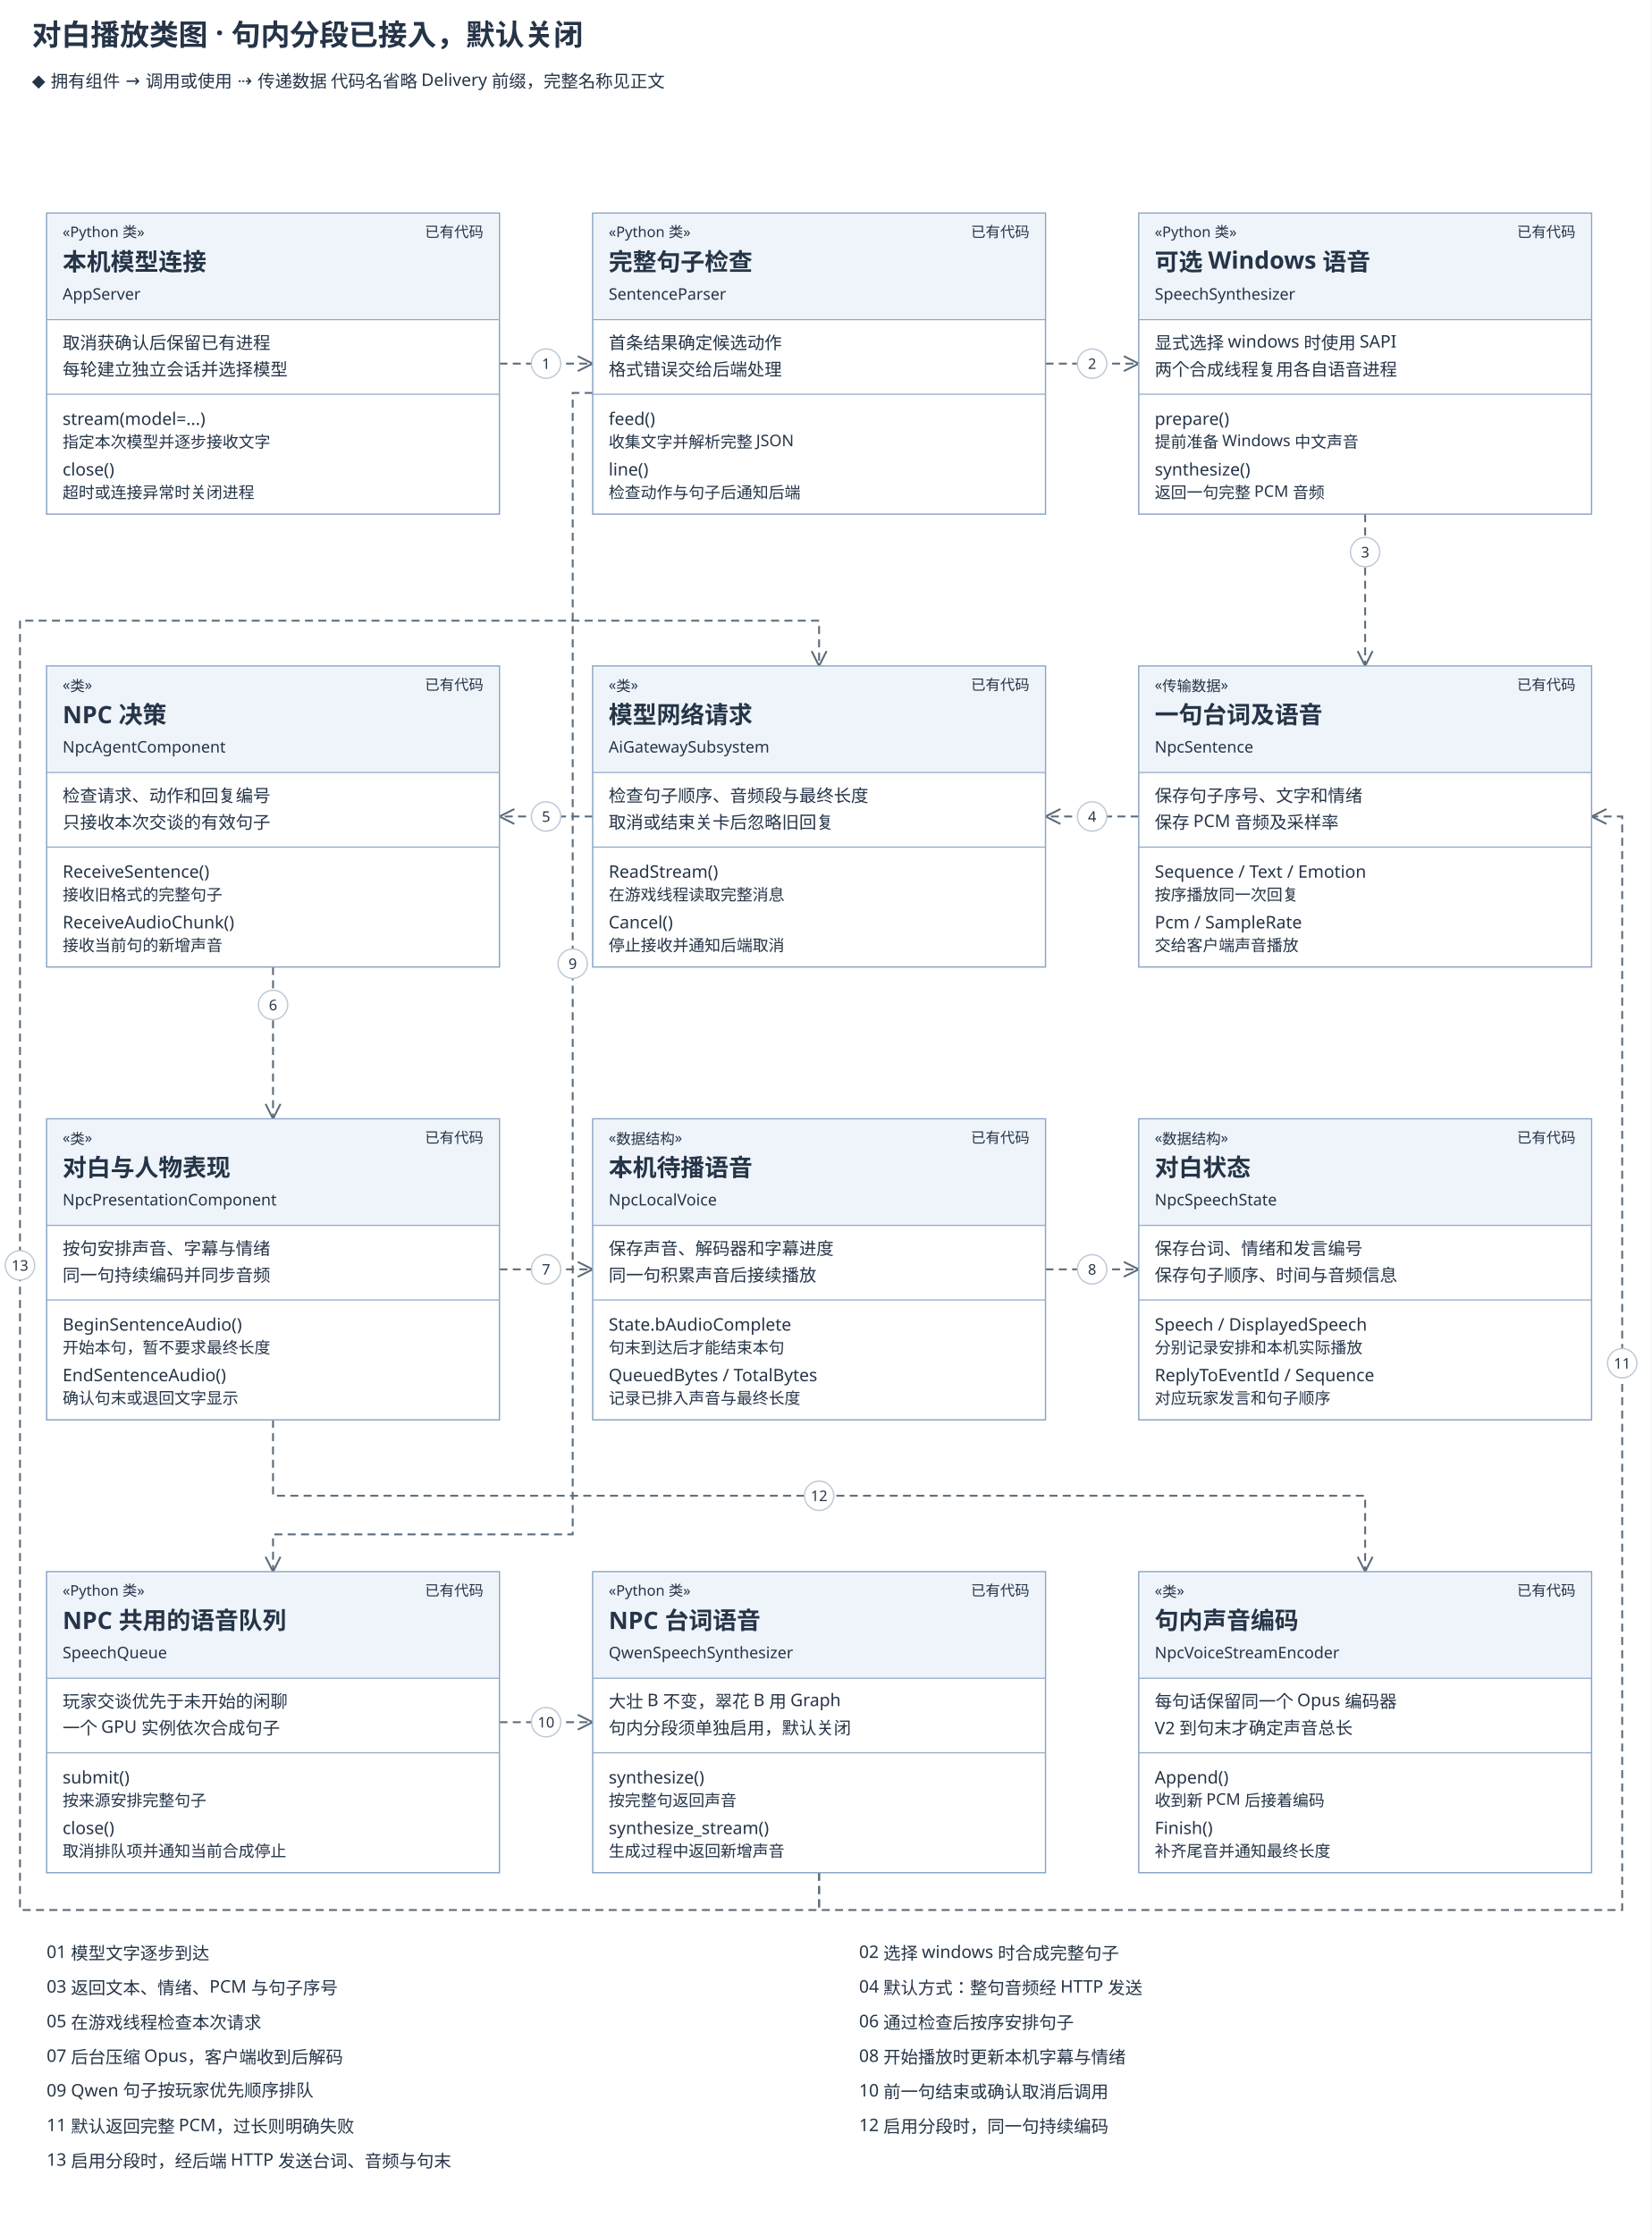
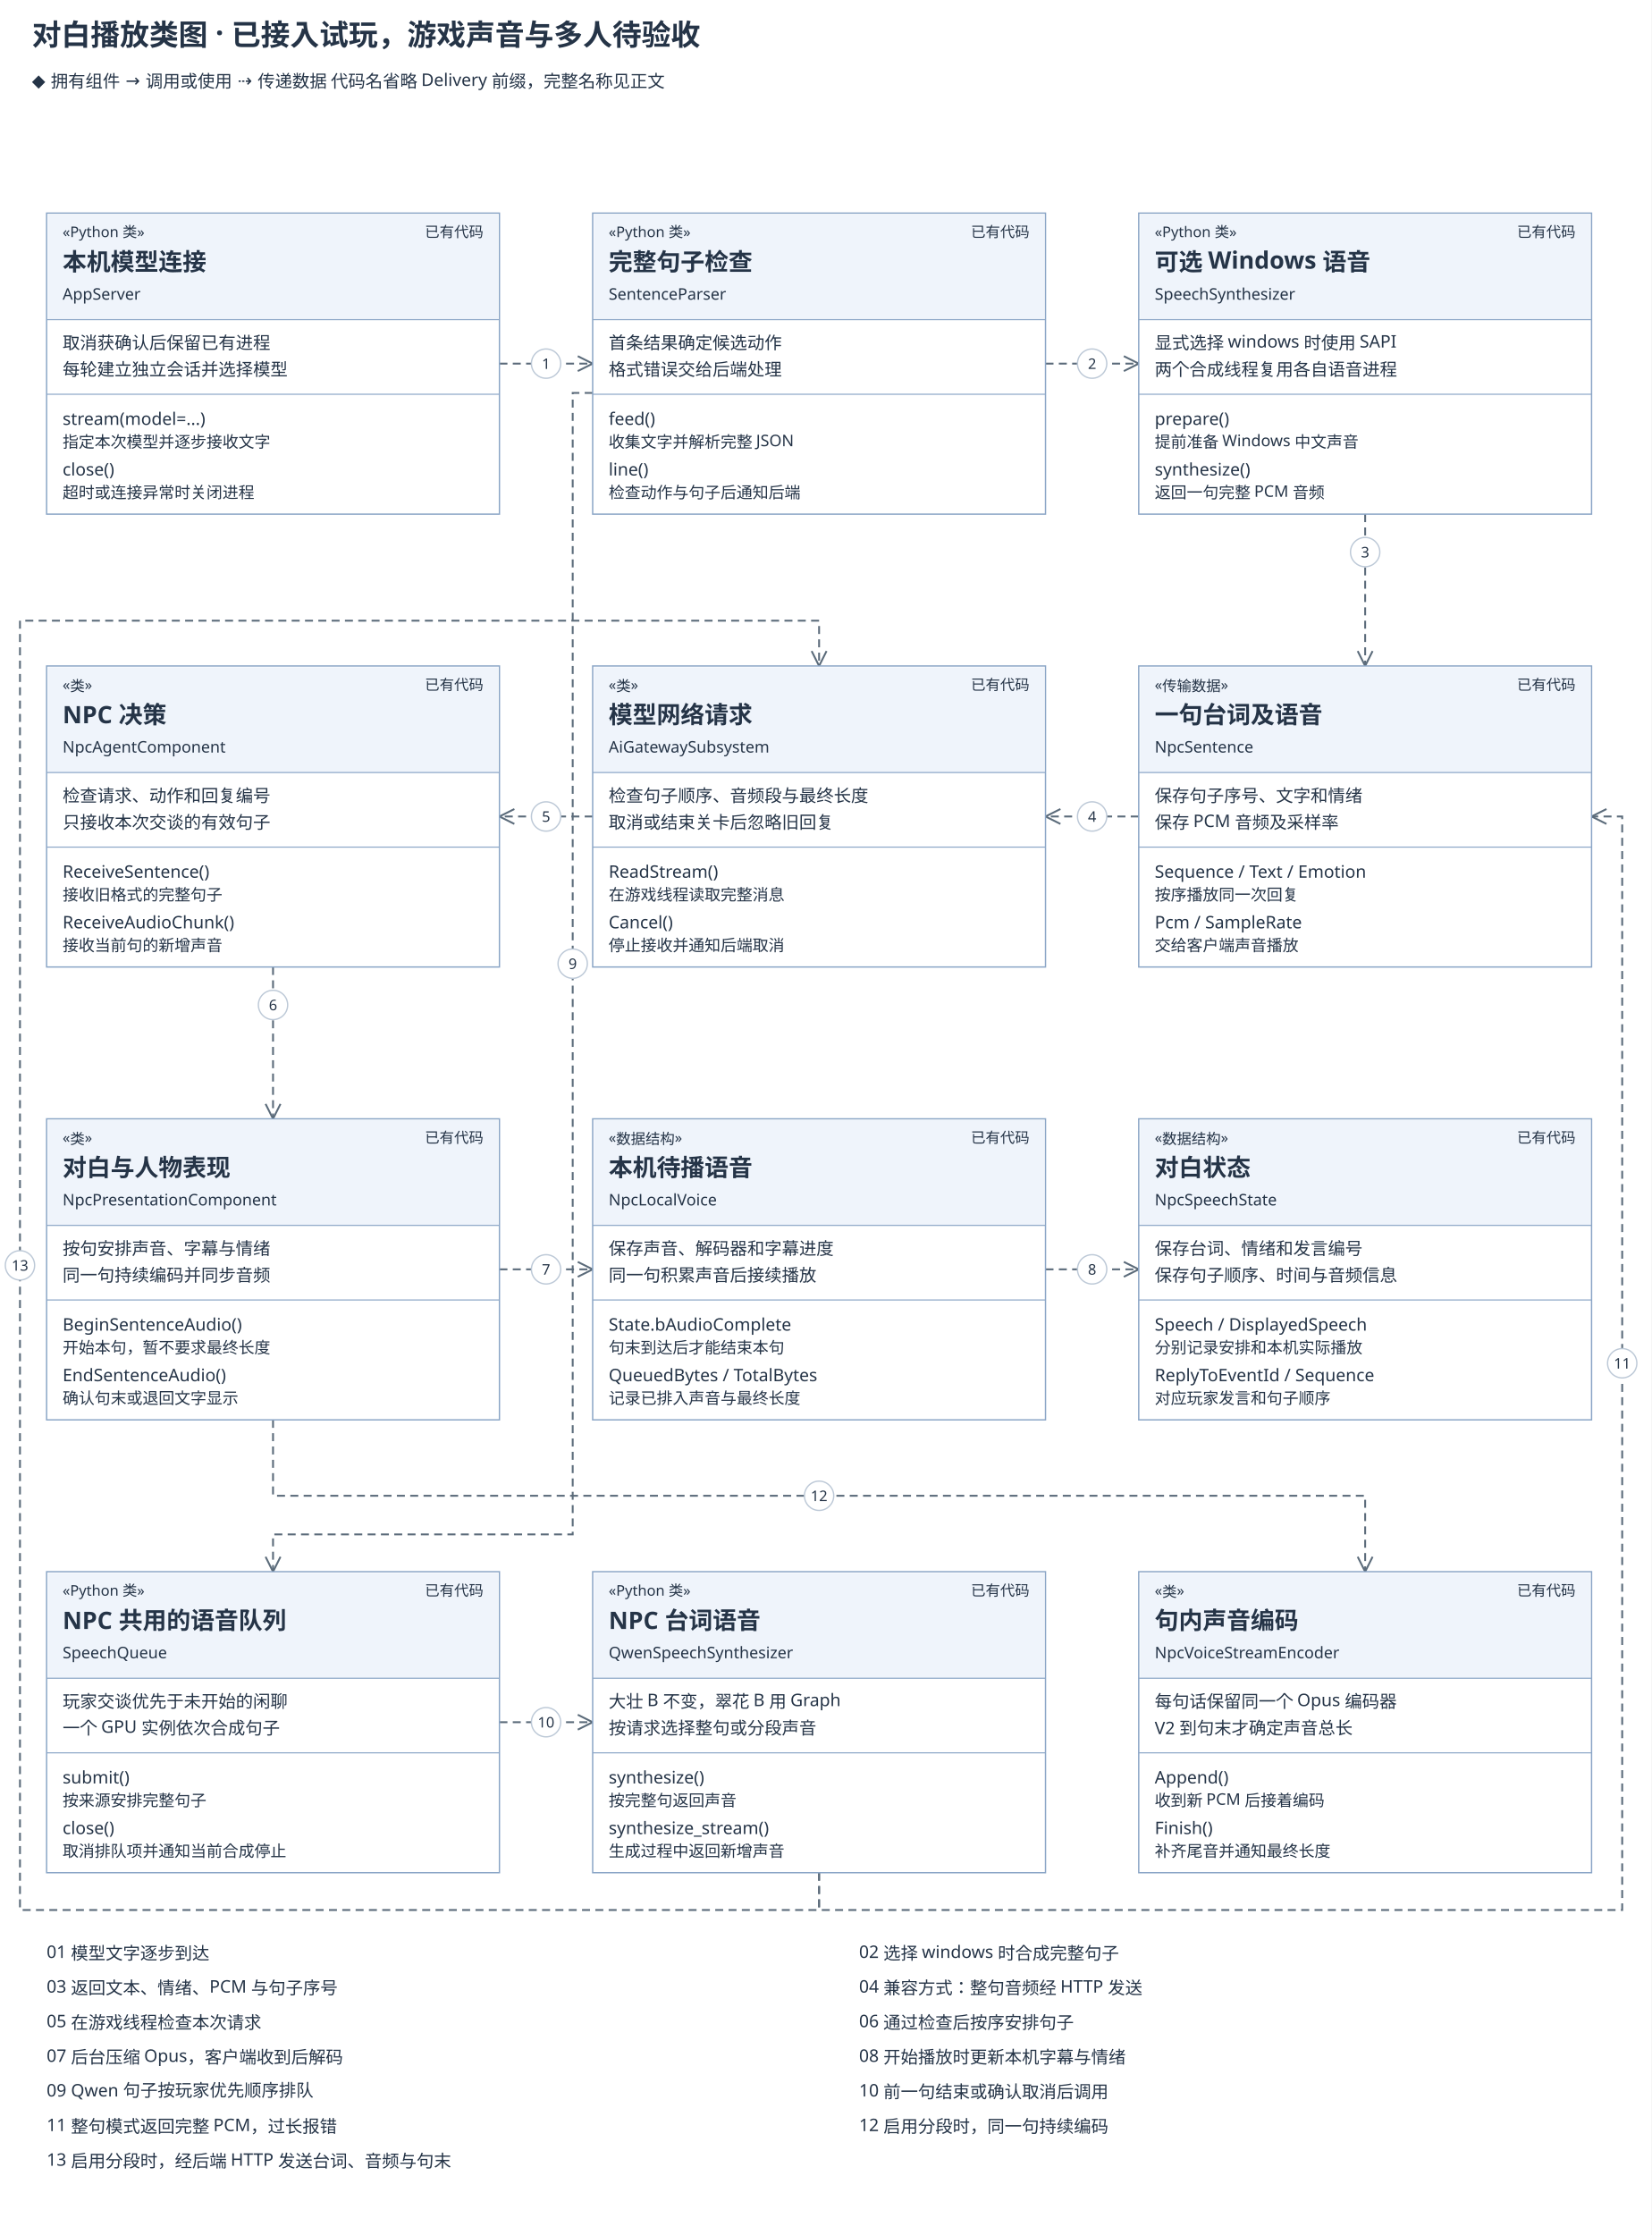
- <svg xmlns="http://www.w3.org/2000/svg" width="1240" height="1678" viewBox="0 0 1240 1678" role="img" aria-label="对白播放类图 · 句内分段已接入，默认关闭">
+ <svg xmlns="http://www.w3.org/2000/svg" width="1240" height="1678" viewBox="0 0 1240 1678" role="img" aria-label="对白播放类图 · 已接入试玩，游戏声音与多人待验收">
  <defs>
    <marker id="arrow" markerWidth="10" markerHeight="10" refX="9" refY="5" orient="auto">
      <path d="M1 1 L9 5 L1 9" fill="none" stroke="#5b6b7a" />
    </marker>
    <marker id="diamond" markerWidth="14" markerHeight="12" refX="1" refY="6" orient="auto">
      <path d="M1 6 L7 1 L13 6 L7 11 Z" fill="#5b6b7a" />
    </marker>
  </defs>
  <style>text{font-family:'Segoe UI','Microsoft YaHei',sans-serif;fill:#253447} .edge{fill:none;stroke:#5b6b7a;stroke-width:1.4} .lifeline{stroke:#98a5b2;stroke-dasharray:5 5} </style>
  <rect width="100%" height="100%" fill="#fff" />
-   <text x="24" y="34" font-size="22" text-anchor="start" font-weight="600">对白播放类图 · 句内分段已接入，默认关闭</text>
+   <text x="24" y="34" font-size="22" text-anchor="start" font-weight="600">对白播放类图 · 已接入试玩，游戏声音与多人待验收</text>
  <text x="24" y="65" font-size="13" text-anchor="start" font-weight="400">◆ 拥有组件   → 调用或使用   ⇢ 传递数据   代码名省略 Delivery 前缀，完整名称见正文</text>
  <polyline class="edge" points="375,273.0 445,273.0" marker-end="url(#arrow)" stroke-dasharray="6 4" />
  <circle cx="410.0" cy="273.0" r="11" fill="white" stroke="#bdc9d7" />
  <text x="410.0" y="277.0" font-size="11" text-anchor="middle" font-weight="400">1</text>
  <polyline class="edge" points="785,273.0 855,273.0" marker-end="url(#arrow)" stroke-dasharray="6 4" />
  <circle cx="820.0" cy="273.0" r="11" fill="white" stroke="#bdc9d7" />
  <text x="820.0" y="277.0" font-size="11" text-anchor="middle" font-weight="400">2</text>
  <polyline class="edge" points="1025.0,386 1025.0,443.0 1025.0,500" marker-end="url(#arrow)" stroke-dasharray="6 4" />
  <circle cx="1025.0" cy="414.5" r="11" fill="white" stroke="#bdc9d7" />
  <text x="1025.0" y="418.5" font-size="11" text-anchor="middle" font-weight="400">3</text>
  <polyline class="edge" points="855,613.0 785,613.0" marker-end="url(#arrow)" stroke-dasharray="6 4" />
  <circle cx="820.0" cy="613.0" r="11" fill="white" stroke="#bdc9d7" />
  <text x="820.0" y="617.0" font-size="11" text-anchor="middle" font-weight="400">4</text>
  <polyline class="edge" points="445,613.0 375,613.0" marker-end="url(#arrow)" stroke-dasharray="6 4" />
  <circle cx="410.0" cy="613.0" r="11" fill="white" stroke="#bdc9d7" />
  <text x="410.0" y="617.0" font-size="11" text-anchor="middle" font-weight="400">5</text>
  <polyline class="edge" points="205.0,726 205.0,783.0 205.0,840" marker-end="url(#arrow)" stroke-dasharray="6 4" />
  <circle cx="205.0" cy="754.5" r="11" fill="white" stroke="#bdc9d7" />
  <text x="205.0" y="758.5" font-size="11" text-anchor="middle" font-weight="400">6</text>
  <polyline class="edge" points="375,953.0 445,953.0" marker-end="url(#arrow)" stroke-dasharray="6 4" />
  <circle cx="410.0" cy="953.0" r="11" fill="white" stroke="#bdc9d7" />
  <text x="410.0" y="957.0" font-size="11" text-anchor="middle" font-weight="400">7</text>
  <polyline class="edge" points="785,953.0 855,953.0" marker-end="url(#arrow)" stroke-dasharray="6 4" />
  <circle cx="820.0" cy="953.0" r="11" fill="white" stroke="#bdc9d7" />
  <text x="820.0" y="957.0" font-size="11" text-anchor="middle" font-weight="400">8</text>
  <polyline class="edge" points="445,295.0 430,295.0 430,1152 205.0,1152 205.0,1180" marker-end="url(#arrow)" stroke-dasharray="6 4" />
  <circle cx="430.0" cy="723.5" r="11" fill="white" stroke="#bdc9d7" />
  <text x="430.0" y="727.5" font-size="11" text-anchor="middle" font-weight="400">9</text>
  <polyline class="edge" points="375,1293.0 445,1293.0" marker-end="url(#arrow)" stroke-dasharray="6 4" />
  <circle cx="410.0" cy="1293.0" r="11" fill="white" stroke="#bdc9d7" />
  <text x="410.0" y="1297.0" font-size="11" text-anchor="middle" font-weight="400">10</text>
  <polyline class="edge" points="615.0,1406 615.0,1434 1218,1434 1218,613.0 1195,613.0" marker-end="url(#arrow)" stroke-dasharray="6 4" />
  <circle cx="1218.0" cy="1023.5" r="11" fill="white" stroke="#bdc9d7" />
  <text x="1218.0" y="1027.5" font-size="11" text-anchor="middle" font-weight="400">11</text>
  <polyline class="edge" points="205.0,1066 205.0,1123.0 1025.0,1123.0 1025.0,1180" marker-end="url(#arrow)" stroke-dasharray="6 4" />
  <circle cx="615.0" cy="1123.0" r="11" fill="white" stroke="#bdc9d7" />
  <text x="615.0" y="1127.0" font-size="11" text-anchor="middle" font-weight="400">12</text>
  <polyline class="edge" points="615.0,1406 615.0,1434 15,1434 15,466 615.0,466 615.0,500" marker-end="url(#arrow)" stroke-dasharray="6 4" />
  <circle cx="15.0" cy="950.0" r="11" fill="white" stroke="#bdc9d7" />
  <text x="15.0" y="954.0" font-size="11" text-anchor="middle" font-weight="400">13</text>
  <g data-node="AppServer">
    <rect x="35" y="160" width="340" height="226" fill="white" stroke="#8aa5c6" />
    <path d="M36 161 H374 V240 H36 Z" fill="#eff4fb" />
    <text x="47" y="178" font-size="11" text-anchor="start" font-weight="400">«Python 类»</text>
    <text x="363" y="178" font-size="11" text-anchor="end" font-weight="400">已有代码</text>
    <text x="47" y="203" font-size="18" text-anchor="start" font-weight="600">本机模型连接</text>
    <text x="47" y="225" font-size="12" text-anchor="start" font-weight="400">AppServer</text>
    <path d="M35 240 H375 M35 296 H375" stroke="#8aa5c6" stroke-width=".8" />
    <text x="47" y="262" font-size="13" text-anchor="start" font-weight="400">取消获确认后保留已有进程</text>
    <text x="47" y="282" font-size="13" text-anchor="start" font-weight="400">每轮建立独立会话并选择模型</text>
    <text x="47" y="319" font-size="13" text-anchor="start" font-weight="400">stream(model=...)</text>
    <text x="47" y="336" font-size="12" text-anchor="start" font-weight="400">指定本次模型并逐步接收文字</text>
    <text x="47" y="357" font-size="13" text-anchor="start" font-weight="400">close()</text>
    <text x="47" y="374" font-size="12" text-anchor="start" font-weight="400">超时或连接异常时关闭进程</text>
  </g>
  <g data-node="SentenceParser">
    <rect x="445" y="160" width="340" height="226" fill="white" stroke="#8aa5c6" />
    <path d="M446 161 H784 V240 H446 Z" fill="#eff4fb" />
    <text x="457" y="178" font-size="11" text-anchor="start" font-weight="400">«Python 类»</text>
    <text x="773" y="178" font-size="11" text-anchor="end" font-weight="400">已有代码</text>
    <text x="457" y="203" font-size="18" text-anchor="start" font-weight="600">完整句子检查</text>
    <text x="457" y="225" font-size="12" text-anchor="start" font-weight="400">SentenceParser</text>
    <path d="M445 240 H785 M445 296 H785" stroke="#8aa5c6" stroke-width=".8" />
    <text x="457" y="262" font-size="13" text-anchor="start" font-weight="400">首条结果确定候选动作</text>
    <text x="457" y="282" font-size="13" text-anchor="start" font-weight="400">格式错误交给后端处理</text>
    <text x="457" y="319" font-size="13" text-anchor="start" font-weight="400">feed()</text>
    <text x="457" y="336" font-size="12" text-anchor="start" font-weight="400">收集文字并解析完整 JSON</text>
    <text x="457" y="357" font-size="13" text-anchor="start" font-weight="400">line()</text>
    <text x="457" y="374" font-size="12" text-anchor="start" font-weight="400">检查动作与句子后通知后端</text>
  </g>
  <g data-node="SpeechSynthesizer">
    <rect x="855" y="160" width="340" height="226" fill="white" stroke="#8aa5c6" />
    <path d="M856 161 H1194 V240 H856 Z" fill="#eff4fb" />
    <text x="867" y="178" font-size="11" text-anchor="start" font-weight="400">«Python 类»</text>
    <text x="1183" y="178" font-size="11" text-anchor="end" font-weight="400">已有代码</text>
    <text x="867" y="203" font-size="18" text-anchor="start" font-weight="600">可选 Windows 语音</text>
    <text x="867" y="225" font-size="12" text-anchor="start" font-weight="400">SpeechSynthesizer</text>
    <path d="M855 240 H1195 M855 296 H1195" stroke="#8aa5c6" stroke-width=".8" />
    <text x="867" y="262" font-size="13" text-anchor="start" font-weight="400">显式选择 windows 时使用 SAPI</text>
    <text x="867" y="282" font-size="13" text-anchor="start" font-weight="400">两个合成线程复用各自语音进程</text>
    <text x="867" y="319" font-size="13" text-anchor="start" font-weight="400">prepare()</text>
    <text x="867" y="336" font-size="12" text-anchor="start" font-weight="400">提前准备 Windows 中文声音</text>
    <text x="867" y="357" font-size="13" text-anchor="start" font-weight="400">synthesize()</text>
    <text x="867" y="374" font-size="12" text-anchor="start" font-weight="400">返回一句完整 PCM 音频</text>
  </g>
  <g data-node="UDeliveryNpcAgentComponent">
    <rect x="35" y="500" width="340" height="226" fill="white" stroke="#8aa5c6" />
    <path d="M36 501 H374 V580 H36 Z" fill="#eff4fb" />
    <text x="47" y="518" font-size="11" text-anchor="start" font-weight="400">«类»</text>
    <text x="363" y="518" font-size="11" text-anchor="end" font-weight="400">已有代码</text>
    <text x="47" y="543" font-size="18" text-anchor="start" font-weight="600">NPC 决策</text>
    <text x="47" y="565" font-size="12" text-anchor="start" font-weight="400">NpcAgentComponent</text>
    <path d="M35 580 H375 M35 636 H375" stroke="#8aa5c6" stroke-width=".8" />
    <text x="47" y="602" font-size="13" text-anchor="start" font-weight="400">检查请求、动作和回复编号</text>
    <text x="47" y="622" font-size="13" text-anchor="start" font-weight="400">只接收本次交谈的有效句子</text>
    <text x="47" y="659" font-size="13" text-anchor="start" font-weight="400">ReceiveSentence()</text>
    <text x="47" y="676" font-size="12" text-anchor="start" font-weight="400">接收旧格式的完整句子</text>
    <text x="47" y="697" font-size="13" text-anchor="start" font-weight="400">ReceiveAudioChunk()</text>
    <text x="47" y="714" font-size="12" text-anchor="start" font-weight="400">接收当前句的新增声音</text>
  </g>
  <g data-node="UDeliveryAiGatewaySubsystem">
    <rect x="445" y="500" width="340" height="226" fill="white" stroke="#8aa5c6" />
    <path d="M446 501 H784 V580 H446 Z" fill="#eff4fb" />
    <text x="457" y="518" font-size="11" text-anchor="start" font-weight="400">«类»</text>
    <text x="773" y="518" font-size="11" text-anchor="end" font-weight="400">已有代码</text>
    <text x="457" y="543" font-size="18" text-anchor="start" font-weight="600">模型网络请求</text>
    <text x="457" y="565" font-size="12" text-anchor="start" font-weight="400">AiGatewaySubsystem</text>
    <path d="M445 580 H785 M445 636 H785" stroke="#8aa5c6" stroke-width=".8" />
    <text x="457" y="602" font-size="13" text-anchor="start" font-weight="400">检查句子顺序、音频段与最终长度</text>
    <text x="457" y="622" font-size="13" text-anchor="start" font-weight="400">取消或结束关卡后忽略旧回复</text>
    <text x="457" y="659" font-size="13" text-anchor="start" font-weight="400">ReadStream()</text>
    <text x="457" y="676" font-size="12" text-anchor="start" font-weight="400">在游戏线程读取完整消息</text>
    <text x="457" y="697" font-size="13" text-anchor="start" font-weight="400">Cancel()</text>
    <text x="457" y="714" font-size="12" text-anchor="start" font-weight="400">停止接收并通知后端取消</text>
  </g>
  <g data-node="FDeliveryNpcSentence">
    <rect x="855" y="500" width="340" height="226" fill="white" stroke="#8aa5c6" />
    <path d="M856 501 H1194 V580 H856 Z" fill="#eff4fb" />
    <text x="867" y="518" font-size="11" text-anchor="start" font-weight="400">«传输数据»</text>
    <text x="1183" y="518" font-size="11" text-anchor="end" font-weight="400">已有代码</text>
    <text x="867" y="543" font-size="18" text-anchor="start" font-weight="600">一句台词及语音</text>
    <text x="867" y="565" font-size="12" text-anchor="start" font-weight="400">NpcSentence</text>
    <path d="M855 580 H1195 M855 636 H1195" stroke="#8aa5c6" stroke-width=".8" />
    <text x="867" y="602" font-size="13" text-anchor="start" font-weight="400">保存句子序号、文字和情绪</text>
    <text x="867" y="622" font-size="13" text-anchor="start" font-weight="400">保存 PCM 音频及采样率</text>
    <text x="867" y="659" font-size="13" text-anchor="start" font-weight="400">Sequence / Text / Emotion</text>
    <text x="867" y="676" font-size="12" text-anchor="start" font-weight="400">按序播放同一次回复</text>
    <text x="867" y="697" font-size="13" text-anchor="start" font-weight="400">Pcm / SampleRate</text>
    <text x="867" y="714" font-size="12" text-anchor="start" font-weight="400">交给客户端声音播放</text>
  </g>
  <g data-node="UDeliveryNpcPresentationComponent">
    <rect x="35" y="840" width="340" height="226" fill="white" stroke="#8aa5c6" />
    <path d="M36 841 H374 V920 H36 Z" fill="#eff4fb" />
    <text x="47" y="858" font-size="11" text-anchor="start" font-weight="400">«类»</text>
    <text x="363" y="858" font-size="11" text-anchor="end" font-weight="400">已有代码</text>
    <text x="47" y="883" font-size="18" text-anchor="start" font-weight="600">对白与人物表现</text>
    <text x="47" y="905" font-size="12" text-anchor="start" font-weight="400">NpcPresentationComponent</text>
    <path d="M35 920 H375 M35 976 H375" stroke="#8aa5c6" stroke-width=".8" />
    <text x="47" y="942" font-size="13" text-anchor="start" font-weight="400">按句安排声音、字幕与情绪</text>
    <text x="47" y="962" font-size="13" text-anchor="start" font-weight="400">同一句持续编码并同步音频</text>
    <text x="47" y="999" font-size="13" text-anchor="start" font-weight="400">BeginSentenceAudio()</text>
    <text x="47" y="1016" font-size="12" text-anchor="start" font-weight="400">开始本句，暂不要求最终长度</text>
    <text x="47" y="1037" font-size="13" text-anchor="start" font-weight="400">EndSentenceAudio()</text>
    <text x="47" y="1054" font-size="12" text-anchor="start" font-weight="400">确认句末或退回文字显示</text>
  </g>
  <g data-node="FDeliveryNpcLocalVoice">
    <rect x="445" y="840" width="340" height="226" fill="white" stroke="#8aa5c6" />
    <path d="M446 841 H784 V920 H446 Z" fill="#eff4fb" />
    <text x="457" y="858" font-size="11" text-anchor="start" font-weight="400">«数据结构»</text>
    <text x="773" y="858" font-size="11" text-anchor="end" font-weight="400">已有代码</text>
    <text x="457" y="883" font-size="18" text-anchor="start" font-weight="600">本机待播语音</text>
    <text x="457" y="905" font-size="12" text-anchor="start" font-weight="400">NpcLocalVoice</text>
    <path d="M445 920 H785 M445 976 H785" stroke="#8aa5c6" stroke-width=".8" />
    <text x="457" y="942" font-size="13" text-anchor="start" font-weight="400">保存声音、解码器和字幕进度</text>
    <text x="457" y="962" font-size="13" text-anchor="start" font-weight="400">同一句积累声音后接续播放</text>
    <text x="457" y="999" font-size="13" text-anchor="start" font-weight="400">State.bAudioComplete</text>
    <text x="457" y="1016" font-size="12" text-anchor="start" font-weight="400">句末到达后才能结束本句</text>
    <text x="457" y="1037" font-size="13" text-anchor="start" font-weight="400">QueuedBytes / TotalBytes</text>
    <text x="457" y="1054" font-size="12" text-anchor="start" font-weight="400">记录已排入声音与最终长度</text>
  </g>
  <g data-node="FDeliveryNpcSpeechState">
    <rect x="855" y="840" width="340" height="226" fill="white" stroke="#8aa5c6" />
    <path d="M856 841 H1194 V920 H856 Z" fill="#eff4fb" />
    <text x="867" y="858" font-size="11" text-anchor="start" font-weight="400">«数据结构»</text>
    <text x="1183" y="858" font-size="11" text-anchor="end" font-weight="400">已有代码</text>
    <text x="867" y="883" font-size="18" text-anchor="start" font-weight="600">对白状态</text>
    <text x="867" y="905" font-size="12" text-anchor="start" font-weight="400">NpcSpeechState</text>
    <path d="M855 920 H1195 M855 976 H1195" stroke="#8aa5c6" stroke-width=".8" />
    <text x="867" y="942" font-size="13" text-anchor="start" font-weight="400">保存台词、情绪和发言编号</text>
    <text x="867" y="962" font-size="13" text-anchor="start" font-weight="400">保存句子顺序、时间与音频信息</text>
    <text x="867" y="999" font-size="13" text-anchor="start" font-weight="400">Speech / DisplayedSpeech</text>
    <text x="867" y="1016" font-size="12" text-anchor="start" font-weight="400">分别记录安排和本机实际播放</text>
    <text x="867" y="1037" font-size="13" text-anchor="start" font-weight="400">ReplyToEventId / Sequence</text>
    <text x="867" y="1054" font-size="12" text-anchor="start" font-weight="400">对应玩家发言和句子顺序</text>
  </g>
  <g data-node="SpeechQueue">
    <rect x="35" y="1180" width="340" height="226" fill="white" stroke="#8aa5c6" />
    <path d="M36 1181 H374 V1260 H36 Z" fill="#eff4fb" />
    <text x="47" y="1198" font-size="11" text-anchor="start" font-weight="400">«Python 类»</text>
    <text x="363" y="1198" font-size="11" text-anchor="end" font-weight="400">已有代码</text>
    <text x="47" y="1223" font-size="18" text-anchor="start" font-weight="600">NPC 共用的语音队列</text>
    <text x="47" y="1245" font-size="12" text-anchor="start" font-weight="400">SpeechQueue</text>
    <path d="M35 1260 H375 M35 1316 H375" stroke="#8aa5c6" stroke-width=".8" />
    <text x="47" y="1282" font-size="13" text-anchor="start" font-weight="400">玩家交谈优先于未开始的闲聊</text>
    <text x="47" y="1302" font-size="13" text-anchor="start" font-weight="400">一个 GPU 实例依次合成句子</text>
    <text x="47" y="1339" font-size="13" text-anchor="start" font-weight="400">submit()</text>
    <text x="47" y="1356" font-size="12" text-anchor="start" font-weight="400">按来源安排完整句子</text>
    <text x="47" y="1377" font-size="13" text-anchor="start" font-weight="400">close()</text>
    <text x="47" y="1394" font-size="12" text-anchor="start" font-weight="400">取消排队项并通知当前合成停止</text>
  </g>
  <g data-node="QwenSpeechSynthesizer">
    <rect x="445" y="1180" width="340" height="226" fill="white" stroke="#8aa5c6" />
    <path d="M446 1181 H784 V1260 H446 Z" fill="#eff4fb" />
    <text x="457" y="1198" font-size="11" text-anchor="start" font-weight="400">«Python 类»</text>
    <text x="773" y="1198" font-size="11" text-anchor="end" font-weight="400">已有代码</text>
    <text x="457" y="1223" font-size="18" text-anchor="start" font-weight="600">NPC 台词语音</text>
    <text x="457" y="1245" font-size="12" text-anchor="start" font-weight="400">QwenSpeechSynthesizer</text>
    <path d="M445 1260 H785 M445 1316 H785" stroke="#8aa5c6" stroke-width=".8" />
    <text x="457" y="1282" font-size="13" text-anchor="start" font-weight="400">大壮 B 不变，翠花 B 用 Graph</text>
-     <text x="457" y="1302" font-size="13" text-anchor="start" font-weight="400">句内分段须单独启用，默认关闭</text>
+     <text x="457" y="1302" font-size="13" text-anchor="start" font-weight="400">按请求选择整句或分段声音</text>
    <text x="457" y="1339" font-size="13" text-anchor="start" font-weight="400">synthesize()</text>
    <text x="457" y="1356" font-size="12" text-anchor="start" font-weight="400">按完整句返回声音</text>
    <text x="457" y="1377" font-size="13" text-anchor="start" font-weight="400">synthesize_stream()</text>
    <text x="457" y="1394" font-size="12" text-anchor="start" font-weight="400">生成过程中返回新增声音</text>
  </g>
  <g data-node="FDeliveryNpcVoiceStreamEncoder">
    <rect x="855" y="1180" width="340" height="226" fill="white" stroke="#8aa5c6" />
    <path d="M856 1181 H1194 V1260 H856 Z" fill="#eff4fb" />
    <text x="867" y="1198" font-size="11" text-anchor="start" font-weight="400">«类»</text>
    <text x="1183" y="1198" font-size="11" text-anchor="end" font-weight="400">已有代码</text>
    <text x="867" y="1223" font-size="18" text-anchor="start" font-weight="600">句内声音编码</text>
    <text x="867" y="1245" font-size="12" text-anchor="start" font-weight="400">NpcVoiceStreamEncoder</text>
    <path d="M855 1260 H1195 M855 1316 H1195" stroke="#8aa5c6" stroke-width=".8" />
    <text x="867" y="1282" font-size="13" text-anchor="start" font-weight="400">每句话保留同一个 Opus 编码器</text>
    <text x="867" y="1302" font-size="13" text-anchor="start" font-weight="400">V2 到句末才确定声音总长</text>
    <text x="867" y="1339" font-size="13" text-anchor="start" font-weight="400">Append()</text>
    <text x="867" y="1356" font-size="12" text-anchor="start" font-weight="400">收到新 PCM 后接着编码</text>
    <text x="867" y="1377" font-size="13" text-anchor="start" font-weight="400">Finish()</text>
    <text x="867" y="1394" font-size="12" text-anchor="start" font-weight="400">补齐尾音并通知最终长度</text>
  </g>
  <text x="35" y="1470" font-size="13" text-anchor="start" font-weight="400">01  模型文字逐步到达</text>
  <text x="645" y="1470" font-size="13" text-anchor="start" font-weight="400">02  选择 windows 时合成完整句子</text>
  <text x="35" y="1496" font-size="13" text-anchor="start" font-weight="400">03  返回文本、情绪、PCM 与句子序号</text>
-   <text x="645" y="1496" font-size="13" text-anchor="start" font-weight="400">04  默认方式：整句音频经 HTTP 发送</text>
+   <text x="645" y="1496" font-size="13" text-anchor="start" font-weight="400">04  兼容方式：整句音频经 HTTP 发送</text>
  <text x="35" y="1522" font-size="13" text-anchor="start" font-weight="400">05  在游戏线程检查本次请求</text>
  <text x="645" y="1522" font-size="13" text-anchor="start" font-weight="400">06  通过检查后按序安排句子</text>
  <text x="35" y="1548" font-size="13" text-anchor="start" font-weight="400">07  后台压缩 Opus，客户端收到后解码</text>
  <text x="645" y="1548" font-size="13" text-anchor="start" font-weight="400">08  开始播放时更新本机字幕与情绪</text>
  <text x="35" y="1574" font-size="13" text-anchor="start" font-weight="400">09  Qwen 句子按玩家优先顺序排队</text>
  <text x="645" y="1574" font-size="13" text-anchor="start" font-weight="400">10  前一句结束或确认取消后调用</text>
-   <text x="35" y="1600" font-size="13" text-anchor="start" font-weight="400">11  默认返回完整 PCM，过长则明确失败</text>
+   <text x="35" y="1600" font-size="13" text-anchor="start" font-weight="400">11  整句模式返回完整 PCM，过长报错</text>
  <text x="645" y="1600" font-size="13" text-anchor="start" font-weight="400">12  启用分段时，同一句持续编码</text>
  <text x="35" y="1626" font-size="13" text-anchor="start" font-weight="400">13  启用分段时，经后端 HTTP 发送台词、音频与句末</text>
</svg>
